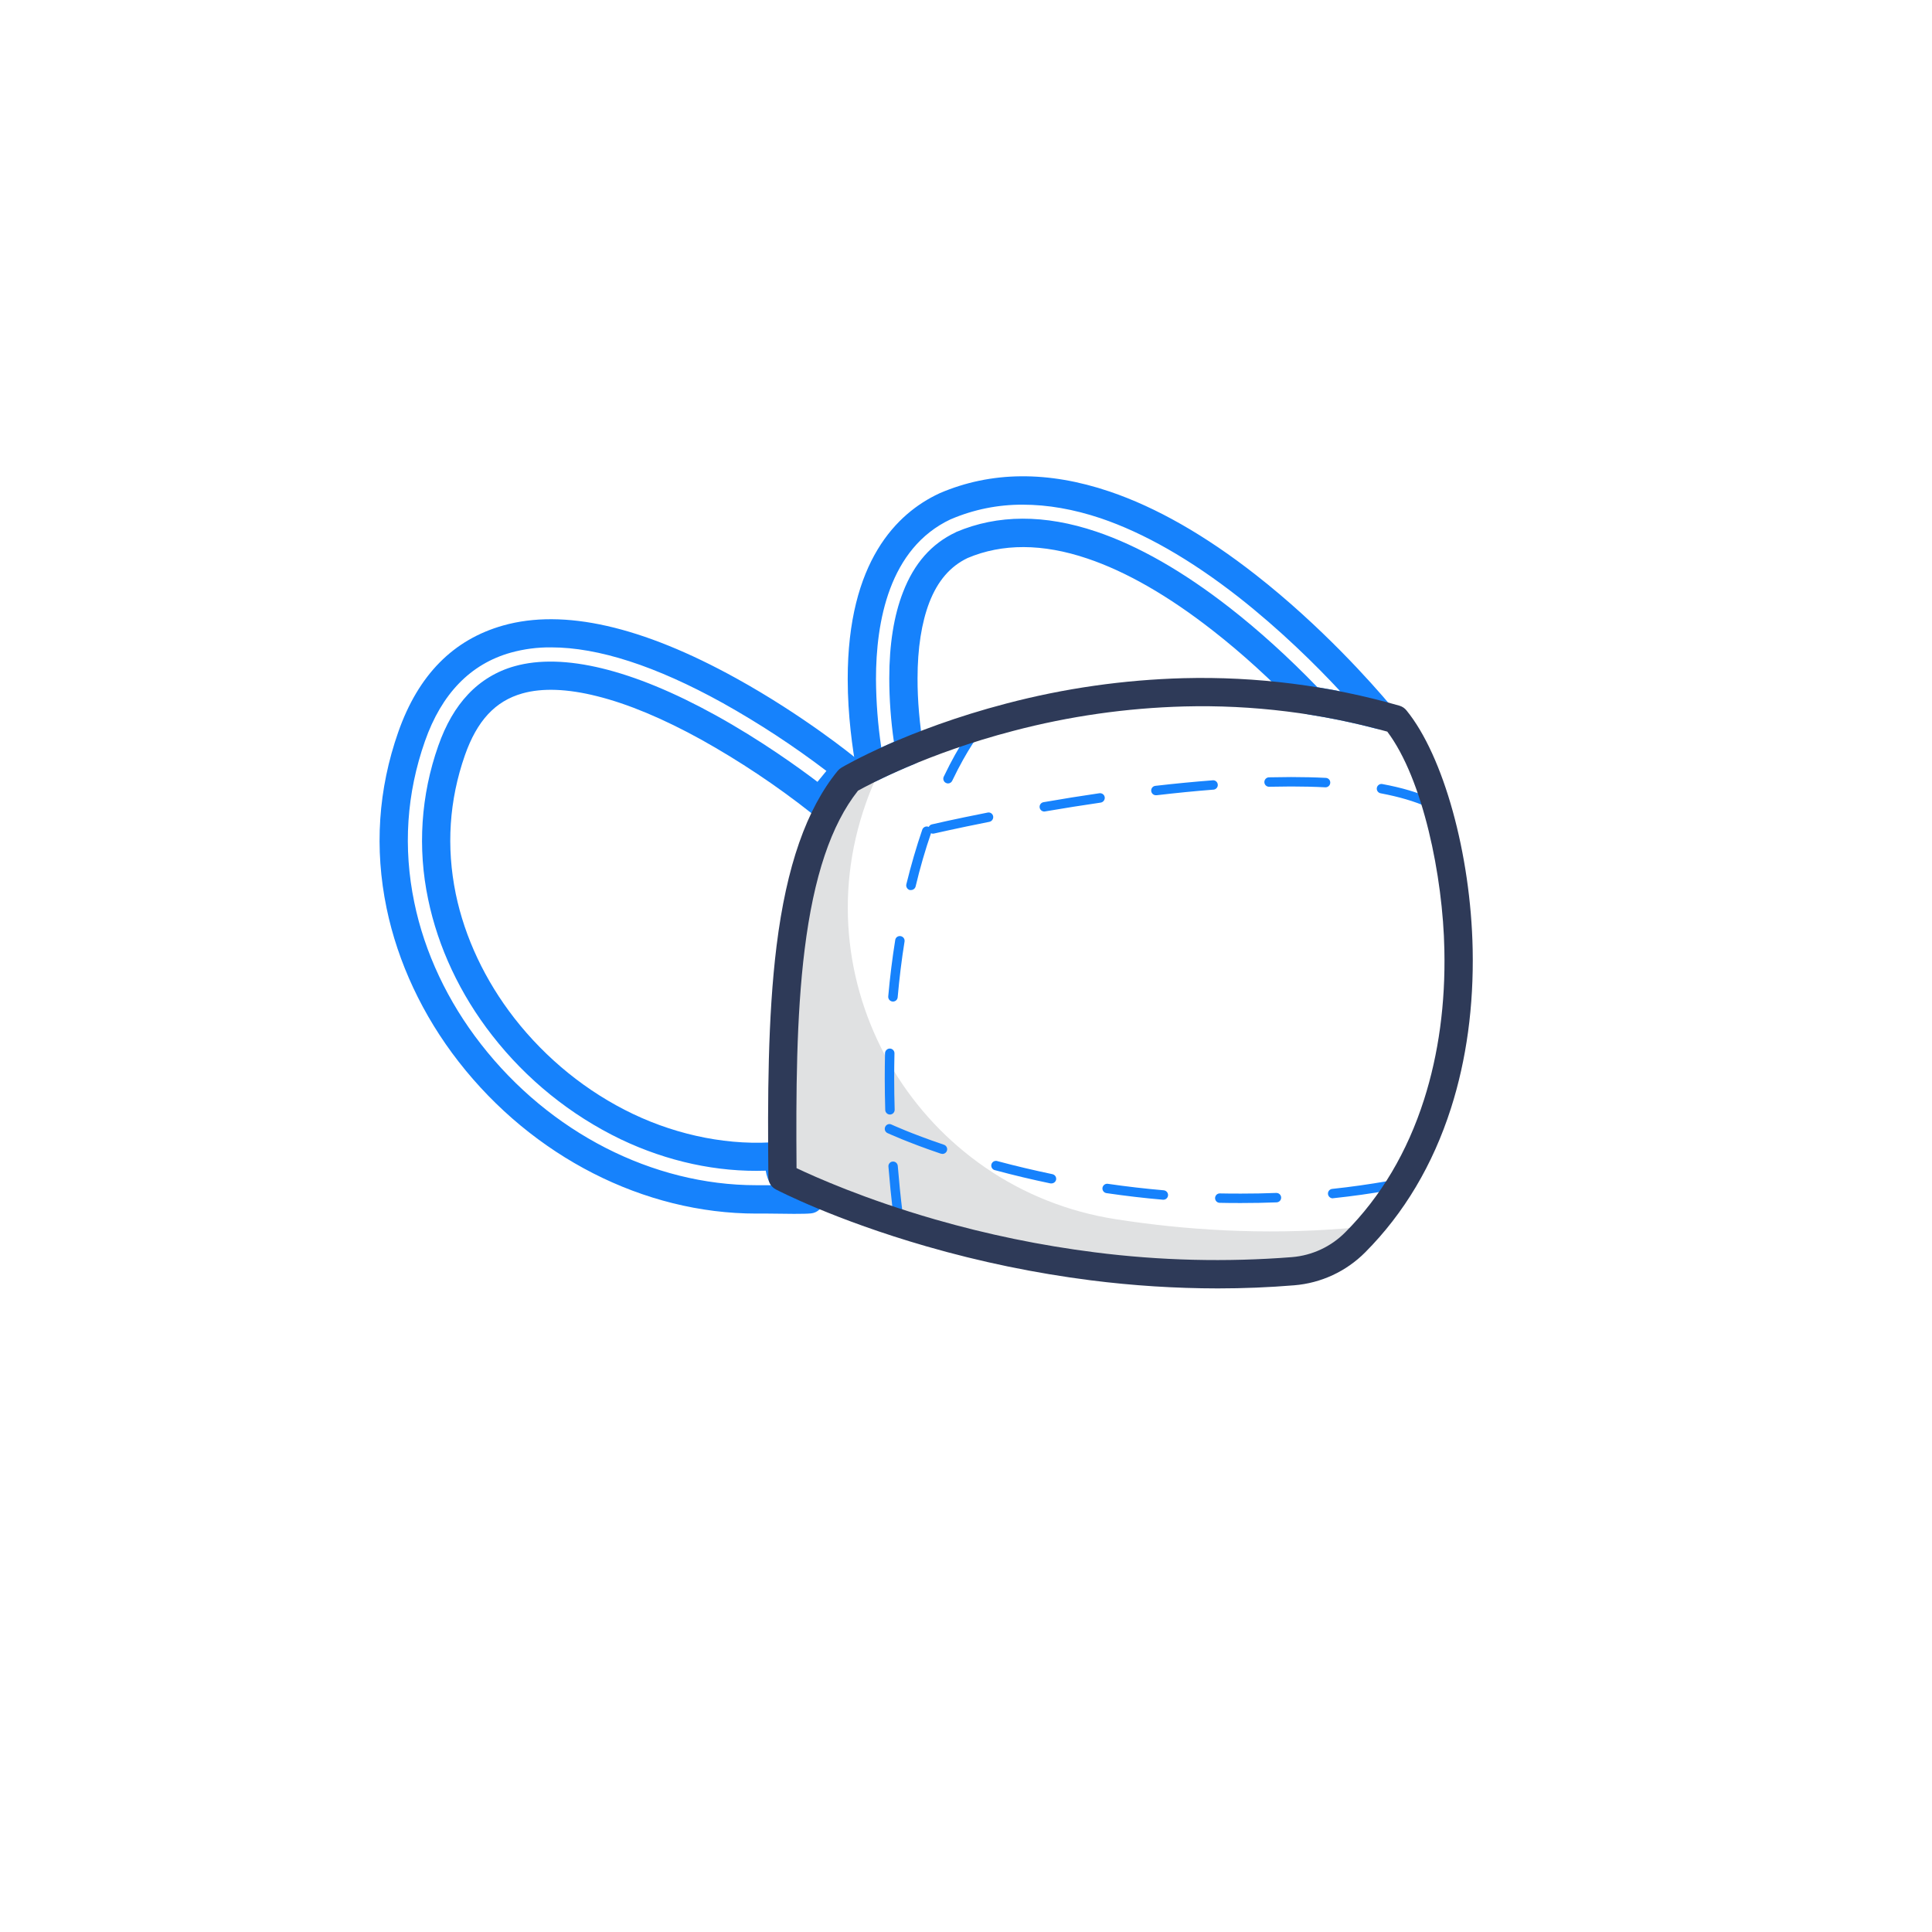
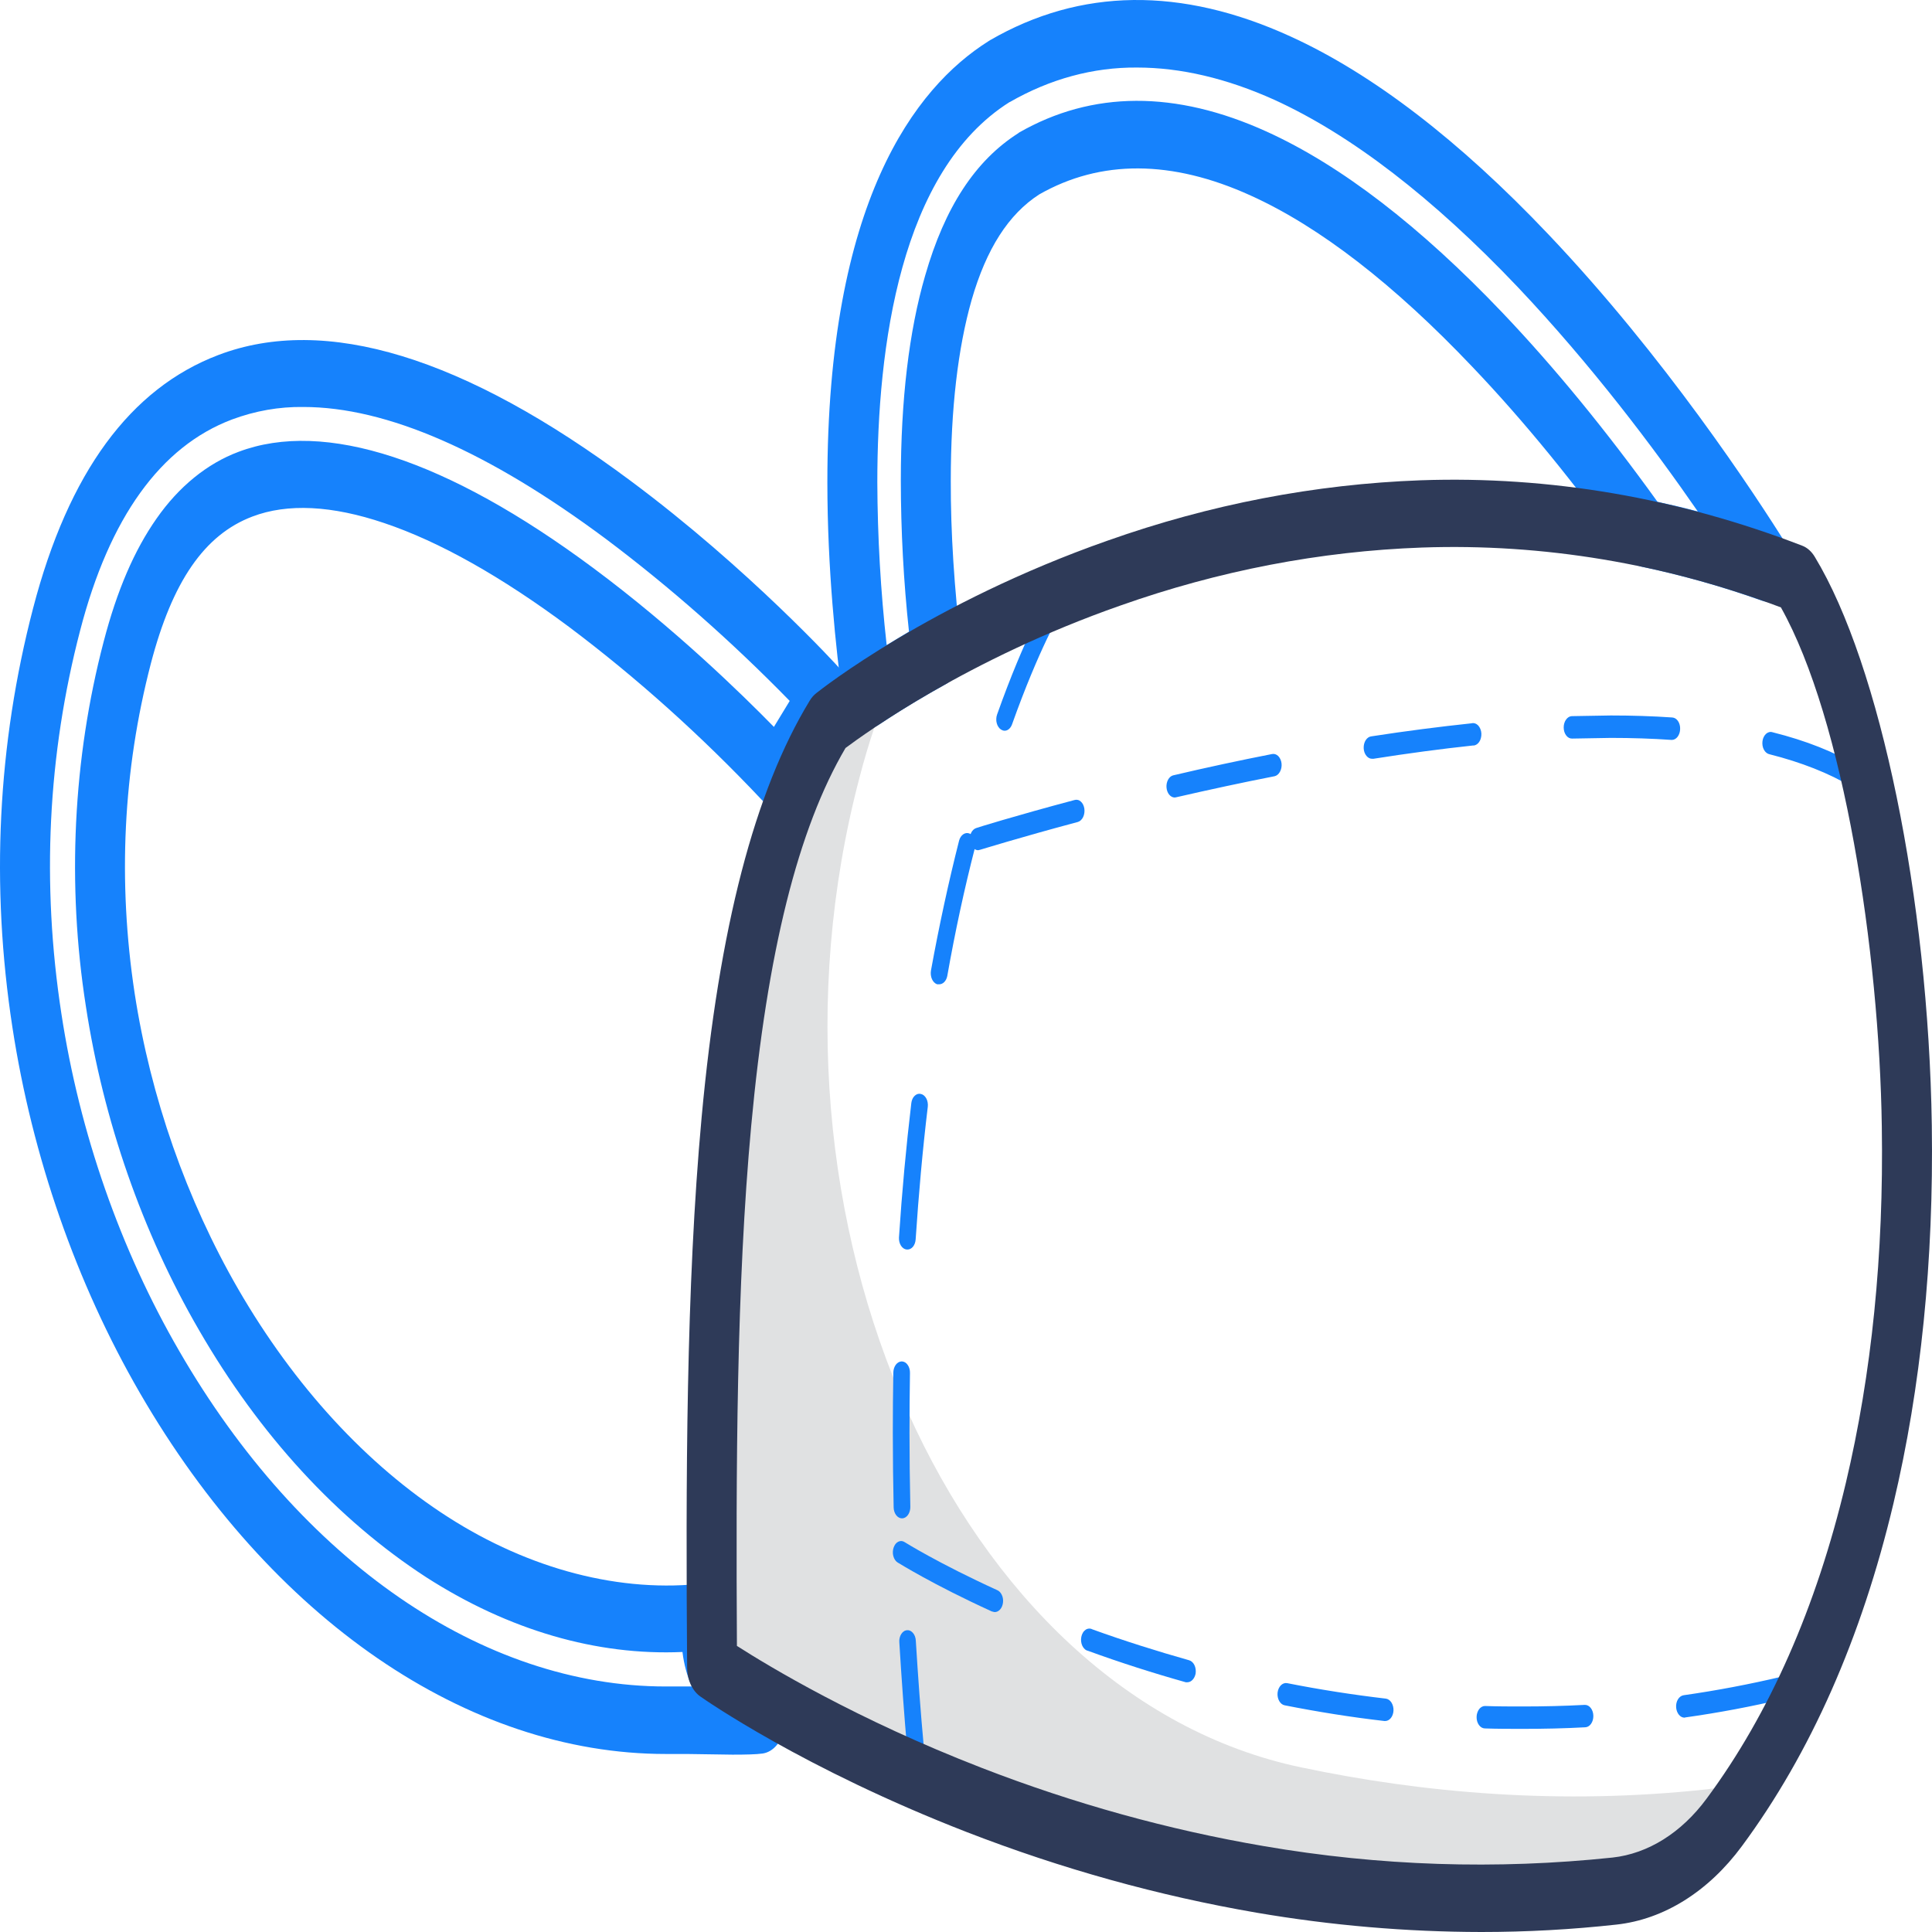
- <svg xmlns="http://www.w3.org/2000/svg" width="76" height="76" viewBox="0 0 76 76" fill="none">
-   <path d="M31.234 47.75L30.218 47.739H29.751C25.336 47.739 20.957 45.507 18.044 41.767C16.627 39.95 15.649 37.859 15.207 35.724C14.722 33.377 14.877 31.045 15.667 28.795C16.457 26.544 17.836 25.158 19.793 24.605C22.173 23.934 25.258 24.635 28.965 26.685C31.59 28.135 33.566 29.74 33.648 29.811C33.704 29.857 33.751 29.913 33.786 29.977C33.821 30.042 33.843 30.112 33.85 30.185C33.858 30.257 33.851 30.331 33.83 30.401C33.809 30.471 33.775 30.536 33.729 30.593L32.672 31.883C32.627 31.94 32.57 31.988 32.506 32.023C32.441 32.057 32.371 32.079 32.298 32.087C32.151 32.101 32.005 32.057 31.89 31.965C30.537 30.899 29.101 29.942 27.597 29.102C26.088 28.268 24.706 27.69 23.486 27.386C22.322 27.093 21.328 27.056 20.546 27.278C19.482 27.579 18.766 28.35 18.288 29.71C17.669 31.479 17.55 33.31 17.928 35.16C18.284 36.88 19.081 38.571 20.235 40.054C21.484 41.655 23.096 42.96 24.902 43.821C26.707 44.681 28.747 45.088 30.656 44.914C30.745 44.906 30.834 44.92 30.917 44.954C30.999 44.989 31.072 45.042 31.13 45.11C31.187 45.179 31.227 45.26 31.247 45.347C31.266 45.434 31.265 45.525 31.241 45.611C31.164 45.9 31.175 46.201 32.109 46.686C32.215 46.742 32.3 46.831 32.352 46.939C32.403 47.047 32.418 47.169 32.395 47.286C32.372 47.404 32.311 47.511 32.222 47.591C32.133 47.671 32.021 47.721 31.901 47.732C31.764 47.746 31.531 47.75 31.234 47.75ZM21.684 25.466C21.147 25.46 20.611 25.53 20.094 25.673C18.507 26.118 17.369 27.293 16.716 29.158C15.993 31.216 15.852 33.347 16.297 35.498C16.701 37.466 17.61 39.398 18.922 41.077C21.625 44.551 25.673 46.623 29.751 46.623H30.329C30.225 46.448 30.154 46.254 30.122 46.052C28.213 46.115 26.255 45.693 24.42 44.818C22.441 43.863 20.709 42.463 19.36 40.729C18.099 39.116 17.232 37.262 16.842 35.375C16.419 33.366 16.556 31.28 17.239 29.343C17.536 28.498 17.921 27.834 18.414 27.312C18.911 26.783 19.543 26.401 20.242 26.207C22.155 25.669 24.884 26.333 28.135 28.127C29.936 29.121 31.445 30.215 32.157 30.756L32.509 30.326C31.213 29.34 29.849 28.447 28.428 27.653C25.796 26.196 23.534 25.466 21.684 25.466Z" fill="#1682FC" />
-   <path d="M34.241 30.778C34.153 30.779 34.067 30.758 33.989 30.719C33.912 30.68 33.845 30.624 33.794 30.555C33.742 30.486 33.708 30.407 33.692 30.322C33.536 29.466 33.347 28.142 33.347 26.715C33.344 22.077 35.294 20.186 36.929 19.419L36.969 19.4C38.979 18.537 41.225 18.514 43.654 19.337C45.481 19.956 47.413 21.058 49.396 22.611C51.98 24.631 53.982 26.893 54.72 27.771C54.797 27.862 54.842 27.974 54.851 28.093C54.859 28.211 54.829 28.328 54.766 28.428C54.703 28.529 54.609 28.606 54.499 28.649C54.389 28.692 54.267 28.699 54.153 28.669C53.269 28.434 52.373 28.246 51.469 28.105C51.349 28.087 51.238 28.03 51.154 27.942C50.008 26.748 48.848 25.692 47.695 24.794C45.96 23.438 44.302 22.485 42.771 21.97C41.014 21.376 39.427 21.373 38.063 21.951C37.381 22.277 36.888 22.848 36.558 23.697C36.254 24.491 36.094 25.495 36.094 26.685C36.091 27.542 36.172 28.468 36.328 29.44C36.348 29.564 36.326 29.691 36.265 29.801C36.203 29.911 36.107 29.996 35.991 30.044C35.461 30.263 34.956 30.489 34.485 30.723C34.409 30.759 34.325 30.778 34.241 30.778ZM40.239 19.853C39.266 19.847 38.302 20.041 37.407 20.424H37.403C34.967 21.566 34.459 24.472 34.459 26.711C34.464 27.612 34.533 28.512 34.667 29.403L35.164 29.18C35.044 28.352 34.983 27.515 34.982 26.678C34.982 25.351 35.164 24.212 35.523 23.293C35.961 22.162 36.639 21.391 37.596 20.939L37.614 20.928C39.242 20.235 41.096 20.227 43.127 20.913C44.777 21.469 46.542 22.477 48.38 23.912C49.53 24.809 50.686 25.858 51.825 27.034C52.125 27.082 52.425 27.134 52.722 27.193C51.754 26.151 50.353 24.769 48.714 23.482C46.827 22.007 45.003 20.965 43.298 20.387C42.234 20.031 41.211 19.853 40.239 19.853Z" fill="#1682FC" />
-   <path d="M52.952 48.321C49.674 48.588 46.605 48.384 43.898 47.962C36.232 46.772 31.468 38.908 34.063 31.594C34.26 31.026 34.51 30.477 34.808 29.955C33.889 30.374 33.384 30.674 33.384 30.674C30.823 33.8 30.723 39.95 30.782 46.297C30.782 46.297 39.598 50.916 50.868 50.008C51.792 49.932 52.658 49.528 53.311 48.87C53.567 48.61 53.812 48.343 54.042 48.069C53.693 48.206 53.325 48.291 52.952 48.321Z" fill="#E0E1E2" />
-   <path d="M35.312 47.858C35.267 47.857 35.223 47.84 35.189 47.811C35.155 47.781 35.133 47.739 35.127 47.695C35.056 47.09 34.997 46.486 34.949 45.893C34.946 45.869 34.949 45.844 34.956 45.821C34.963 45.798 34.974 45.776 34.99 45.758C35.005 45.739 35.025 45.724 35.046 45.712C35.068 45.701 35.091 45.694 35.116 45.693C35.14 45.691 35.164 45.693 35.188 45.701C35.211 45.708 35.233 45.72 35.251 45.736C35.27 45.752 35.285 45.772 35.296 45.793C35.307 45.815 35.314 45.839 35.316 45.863C35.364 46.449 35.423 47.053 35.498 47.65C35.503 47.699 35.489 47.748 35.458 47.787C35.428 47.826 35.383 47.851 35.334 47.858H35.312ZM35.008 43.843C34.96 43.843 34.914 43.824 34.88 43.791C34.845 43.758 34.825 43.713 34.823 43.665C34.812 43.249 34.804 42.834 34.804 42.43C34.804 42.096 34.808 41.759 34.815 41.429C34.817 41.381 34.837 41.335 34.872 41.302C34.906 41.268 34.952 41.248 35.001 41.248H35.008C35.032 41.248 35.056 41.254 35.078 41.264C35.101 41.275 35.12 41.289 35.137 41.307C35.154 41.325 35.166 41.346 35.175 41.369C35.183 41.392 35.187 41.416 35.186 41.44C35.179 41.763 35.175 42.096 35.175 42.43C35.175 42.831 35.182 43.242 35.194 43.654C35.194 43.702 35.176 43.749 35.143 43.785C35.11 43.82 35.064 43.841 35.016 43.843H35.008ZM35.127 39.398H35.112C35.087 39.396 35.064 39.389 35.042 39.378C35.02 39.367 35.001 39.352 34.985 39.333C34.969 39.314 34.957 39.293 34.95 39.27C34.942 39.246 34.939 39.222 34.941 39.197C35.008 38.441 35.101 37.696 35.216 36.977C35.219 36.953 35.228 36.93 35.24 36.909C35.253 36.888 35.27 36.87 35.289 36.856C35.309 36.842 35.331 36.832 35.355 36.827C35.379 36.821 35.403 36.821 35.427 36.825C35.451 36.828 35.474 36.837 35.495 36.849C35.516 36.862 35.534 36.879 35.549 36.898C35.563 36.918 35.574 36.94 35.58 36.964C35.585 36.987 35.586 37.012 35.583 37.036C35.468 37.744 35.379 38.486 35.312 39.231C35.308 39.277 35.287 39.32 35.253 39.351C35.218 39.382 35.173 39.399 35.127 39.398ZM35.835 35.012H35.79C35.742 35 35.701 34.969 35.676 34.927C35.65 34.885 35.642 34.834 35.653 34.786C35.835 34.044 36.046 33.318 36.28 32.636C36.297 32.589 36.331 32.551 36.375 32.53C36.419 32.508 36.47 32.505 36.517 32.521C36.563 32.537 36.601 32.57 36.622 32.614C36.644 32.657 36.647 32.708 36.632 32.754C36.398 33.429 36.191 34.141 36.017 34.875C36.006 34.914 35.982 34.95 35.949 34.974C35.916 34.999 35.876 35.013 35.835 35.012ZM37.292 30.819C37.265 30.818 37.238 30.812 37.214 30.8C37.192 30.79 37.172 30.775 37.155 30.757C37.139 30.739 37.126 30.718 37.118 30.695C37.109 30.672 37.106 30.647 37.107 30.623C37.108 30.598 37.114 30.574 37.125 30.552C37.748 29.247 38.252 28.624 38.274 28.598C38.289 28.579 38.308 28.563 38.33 28.552C38.351 28.54 38.374 28.533 38.398 28.53C38.423 28.528 38.447 28.53 38.47 28.538C38.494 28.545 38.515 28.557 38.534 28.572C38.553 28.587 38.569 28.606 38.58 28.628C38.592 28.649 38.599 28.672 38.602 28.697C38.604 28.721 38.602 28.745 38.594 28.768C38.587 28.792 38.575 28.813 38.56 28.832C38.552 28.843 38.059 29.458 37.459 30.711C37.444 30.744 37.421 30.771 37.391 30.79C37.362 30.809 37.327 30.819 37.292 30.819Z" fill="#1682FC" />
-   <path d="M36.702 32.795C36.661 32.794 36.621 32.78 36.588 32.754C36.556 32.727 36.534 32.691 36.525 32.65C36.518 32.627 36.517 32.602 36.521 32.578C36.525 32.554 36.533 32.531 36.546 32.51C36.559 32.489 36.575 32.471 36.595 32.457C36.615 32.443 36.638 32.433 36.662 32.428C36.669 32.424 37.518 32.228 38.849 31.965C38.873 31.959 38.898 31.959 38.922 31.963C38.946 31.967 38.969 31.977 38.989 31.99C39.01 32.004 39.027 32.021 39.041 32.042C39.054 32.062 39.063 32.085 39.068 32.109C39.077 32.157 39.066 32.207 39.039 32.248C39.013 32.288 38.971 32.317 38.923 32.328C37.596 32.591 36.754 32.788 36.747 32.788L36.702 32.795ZM41.077 31.924C41.031 31.923 40.988 31.905 40.954 31.874C40.921 31.843 40.9 31.801 40.896 31.755C40.892 31.71 40.904 31.664 40.932 31.628C40.959 31.591 40.999 31.566 41.044 31.557C41.789 31.427 42.53 31.308 43.246 31.204C43.27 31.201 43.294 31.202 43.318 31.208C43.342 31.214 43.364 31.224 43.384 31.238C43.403 31.253 43.42 31.271 43.433 31.292C43.445 31.313 43.453 31.336 43.457 31.36C43.464 31.409 43.451 31.458 43.422 31.497C43.393 31.537 43.35 31.563 43.301 31.572C42.586 31.675 41.848 31.794 41.107 31.92L41.077 31.924ZM56.221 31.764C56.196 31.764 56.17 31.758 56.147 31.746C55.647 31.523 55.031 31.342 54.32 31.208C54.294 31.205 54.27 31.196 54.249 31.183C54.227 31.171 54.208 31.153 54.194 31.133C54.179 31.112 54.168 31.089 54.163 31.064C54.158 31.04 54.157 31.014 54.162 30.989C54.167 30.964 54.177 30.941 54.191 30.92C54.205 30.899 54.224 30.881 54.245 30.868C54.266 30.854 54.29 30.845 54.315 30.841C54.34 30.837 54.365 30.839 54.39 30.845C55.128 30.982 55.773 31.171 56.299 31.408C56.343 31.429 56.377 31.466 56.395 31.512C56.412 31.558 56.411 31.608 56.392 31.653C56.377 31.686 56.354 31.714 56.323 31.734C56.293 31.754 56.258 31.764 56.221 31.764ZM45.481 31.282C45.432 31.285 45.384 31.269 45.347 31.236C45.31 31.203 45.288 31.157 45.285 31.108C45.282 31.059 45.299 31.011 45.331 30.974C45.364 30.937 45.41 30.915 45.459 30.912C46.23 30.823 46.975 30.752 47.684 30.697C47.709 30.692 47.736 30.692 47.761 30.698C47.787 30.703 47.811 30.715 47.831 30.73C47.852 30.746 47.87 30.766 47.882 30.789C47.895 30.812 47.902 30.837 47.904 30.863C47.907 30.89 47.903 30.916 47.895 30.94C47.886 30.965 47.872 30.988 47.854 31.006C47.836 31.025 47.814 31.04 47.79 31.05C47.765 31.06 47.739 31.065 47.713 31.064C47.009 31.119 46.267 31.193 45.504 31.282H45.481ZM52.147 30.971H52.136C51.71 30.949 51.257 30.938 50.786 30.938L49.926 30.949C49.902 30.95 49.877 30.946 49.855 30.937C49.832 30.928 49.811 30.915 49.793 30.898C49.776 30.881 49.761 30.861 49.752 30.838C49.742 30.816 49.737 30.791 49.737 30.767C49.736 30.718 49.754 30.672 49.788 30.636C49.821 30.601 49.867 30.58 49.915 30.578L50.786 30.567C51.261 30.567 51.724 30.578 52.154 30.6C52.179 30.601 52.203 30.607 52.224 30.617C52.246 30.627 52.266 30.642 52.282 30.66C52.298 30.678 52.311 30.699 52.319 30.722C52.327 30.745 52.33 30.769 52.329 30.793C52.327 30.84 52.307 30.885 52.273 30.918C52.239 30.951 52.194 30.97 52.147 30.971Z" fill="#1682FC" />
-   <path d="M48.825 47.324C48.544 47.324 48.262 47.324 47.98 47.316C47.956 47.316 47.932 47.311 47.909 47.301C47.887 47.291 47.867 47.277 47.85 47.26C47.833 47.242 47.82 47.221 47.811 47.199C47.802 47.176 47.798 47.152 47.798 47.127C47.799 47.103 47.804 47.079 47.814 47.057C47.824 47.034 47.838 47.014 47.855 46.997C47.873 46.98 47.894 46.967 47.916 46.958C47.939 46.95 47.963 46.945 47.987 46.946C48.266 46.953 48.547 46.953 48.825 46.953C49.281 46.953 49.745 46.946 50.201 46.927H50.208C50.257 46.926 50.305 46.945 50.34 46.979C50.376 47.013 50.396 47.06 50.397 47.109C50.398 47.158 50.38 47.206 50.346 47.241C50.311 47.276 50.265 47.297 50.215 47.298C49.756 47.316 49.289 47.324 48.825 47.324ZM45.763 47.194H45.748C45.01 47.131 44.262 47.042 43.528 46.935C43.479 46.928 43.435 46.903 43.405 46.864C43.375 46.825 43.362 46.776 43.368 46.727C43.376 46.678 43.402 46.634 43.441 46.604C43.481 46.574 43.53 46.561 43.579 46.568C44.31 46.675 45.051 46.76 45.778 46.823C45.827 46.828 45.872 46.852 45.904 46.889C45.935 46.926 45.952 46.975 45.948 47.024C45.945 47.07 45.923 47.114 45.889 47.145C45.855 47.177 45.81 47.194 45.763 47.194ZM52.425 47.139C52.379 47.138 52.335 47.121 52.301 47.09C52.267 47.059 52.245 47.017 52.24 46.972C52.237 46.947 52.239 46.923 52.246 46.899C52.254 46.876 52.265 46.854 52.281 46.835C52.296 46.816 52.315 46.8 52.337 46.789C52.358 46.777 52.382 46.77 52.407 46.768C53.141 46.69 53.875 46.586 54.594 46.46C54.64 46.456 54.686 46.469 54.723 46.497C54.761 46.525 54.786 46.565 54.794 46.611C54.803 46.657 54.793 46.704 54.769 46.743C54.744 46.783 54.705 46.811 54.661 46.823C53.93 46.953 53.185 47.057 52.444 47.135L52.425 47.139ZM41.362 46.553H41.325C40.595 46.401 39.861 46.227 39.149 46.034C39.123 46.03 39.099 46.02 39.077 46.006C39.056 45.992 39.037 45.973 39.023 45.951C39.009 45.929 39 45.905 38.996 45.879C38.992 45.854 38.993 45.827 39 45.802C39.007 45.777 39.019 45.754 39.035 45.734C39.051 45.714 39.072 45.697 39.095 45.685C39.118 45.674 39.144 45.667 39.169 45.666C39.195 45.664 39.221 45.669 39.246 45.678C39.95 45.867 40.677 46.037 41.4 46.189C41.423 46.194 41.446 46.204 41.466 46.217C41.486 46.231 41.504 46.248 41.517 46.269C41.531 46.289 41.54 46.312 41.544 46.336C41.549 46.36 41.549 46.384 41.544 46.408C41.534 46.449 41.511 46.486 41.478 46.512C41.445 46.538 41.404 46.552 41.362 46.553ZM37.066 45.392L37.006 45.381C35.683 44.933 34.941 44.584 34.912 44.573C34.889 44.563 34.87 44.548 34.853 44.53C34.836 44.512 34.824 44.491 34.815 44.468C34.807 44.444 34.803 44.42 34.805 44.395C34.806 44.371 34.812 44.347 34.823 44.325C34.833 44.303 34.847 44.283 34.865 44.266C34.883 44.25 34.904 44.237 34.926 44.228C34.949 44.22 34.973 44.217 34.998 44.218C35.022 44.219 35.046 44.225 35.067 44.236C35.075 44.239 35.824 44.588 37.125 45.029C37.169 45.042 37.206 45.07 37.23 45.108C37.255 45.146 37.264 45.192 37.257 45.237C37.249 45.282 37.226 45.322 37.191 45.351C37.155 45.38 37.111 45.394 37.066 45.392Z" fill="#1682FC" />
-   <path d="M47.902 50.683C46.231 50.681 44.562 50.574 42.905 50.364C40.721 50.085 38.562 49.639 36.447 49.029C32.821 47.984 30.615 46.838 30.522 46.79C30.433 46.744 30.358 46.675 30.306 46.589C30.253 46.503 30.226 46.405 30.226 46.304C30.196 43.246 30.2 40.024 30.548 37.21C30.938 34.074 31.727 31.82 32.954 30.322C32.996 30.271 33.046 30.229 33.103 30.196C33.203 30.137 35.65 28.702 39.587 27.675C41.864 27.076 44.203 26.742 46.556 26.678C49.426 26.604 52.291 26.969 55.05 27.76C55.16 27.792 55.257 27.857 55.328 27.946C56.785 29.733 57.856 33.599 57.931 37.344C57.975 39.576 57.69 41.678 57.078 43.594C56.366 45.822 55.232 47.728 53.704 49.263C52.958 50.014 51.968 50.474 50.913 50.56C49.919 50.642 48.916 50.683 47.902 50.683ZM31.334 45.952C32.046 46.289 34 47.168 36.784 47.969C38.841 48.561 40.941 48.994 43.064 49.263C45.637 49.591 48.237 49.655 50.824 49.452C51.616 49.387 52.359 49.041 52.918 48.477C54.32 47.072 55.361 45.315 56.018 43.257C56.592 41.459 56.863 39.475 56.818 37.366C56.763 34.467 55.973 30.637 54.572 28.78C51.973 28.054 49.28 27.72 46.583 27.79C44.314 27.851 42.06 28.173 39.865 28.75C36.476 29.633 34.207 30.852 33.751 31.104C32.695 32.439 32.009 34.482 31.653 37.347C31.323 39.991 31.312 43.035 31.334 45.952Z" fill="#2E3A58" />
+ <svg xmlns="http://www.w3.org/2000/svg" width="49" height="49" viewBox="0 0 49 49" fill="none">
+   <path d="M18.576 44.502L17.419 44.485H16.886C11.855 44.485 6.867 41.062 3.546 35.325C1.933 32.538 0.817 29.331 0.315 26.056C-0.239 22.456 -0.061 18.88 0.839 15.428C1.738 11.977 3.31 9.85 5.54 9.003C8.252 7.973 11.767 9.048 15.991 12.193C18.982 14.416 21.233 16.878 21.326 16.986C21.391 17.057 21.444 17.144 21.484 17.242C21.524 17.341 21.549 17.449 21.557 17.56C21.566 17.672 21.558 17.784 21.534 17.892C21.511 17.999 21.471 18.099 21.419 18.186L20.215 20.165C20.163 20.252 20.098 20.325 20.025 20.379C19.952 20.433 19.871 20.466 19.788 20.478C19.621 20.499 19.454 20.432 19.324 20.29C17.782 18.655 16.146 17.188 14.432 15.9C12.713 14.621 11.137 13.734 9.747 13.267C8.421 12.818 7.289 12.761 6.398 13.102C5.185 13.563 4.37 14.746 3.825 16.833C3.12 19.545 2.984 22.354 3.415 25.192C3.821 27.83 4.729 30.423 6.043 32.697C7.466 35.154 9.304 37.156 11.361 38.475C13.418 39.794 15.742 40.419 17.917 40.152C18.018 40.14 18.12 40.161 18.215 40.214C18.309 40.266 18.392 40.348 18.457 40.453C18.523 40.558 18.569 40.682 18.591 40.816C18.613 40.95 18.611 41.089 18.585 41.221C18.496 41.665 18.509 42.125 19.573 42.87C19.694 42.956 19.791 43.092 19.849 43.258C19.908 43.423 19.925 43.61 19.899 43.791C19.872 43.971 19.803 44.135 19.702 44.258C19.601 44.381 19.472 44.456 19.337 44.474C19.18 44.496 18.914 44.502 18.576 44.502ZM7.694 10.322C7.082 10.313 6.472 10.42 5.882 10.64C4.074 11.323 2.777 13.125 2.034 15.985C1.21 19.141 1.05 22.411 1.557 25.709C2.017 28.728 3.052 31.691 4.547 34.267C7.627 39.595 12.24 42.773 16.886 42.773H17.545C17.426 42.504 17.346 42.207 17.309 41.898C15.133 41.995 12.903 41.346 10.812 40.004C8.557 38.54 6.583 36.393 5.046 33.732C3.61 31.259 2.621 28.416 2.178 25.521C1.695 22.44 1.851 19.239 2.63 16.27C2.968 14.973 3.407 13.955 3.969 13.154C4.534 12.342 5.255 11.756 6.051 11.459C8.231 10.635 11.34 11.652 15.045 14.405C17.098 15.929 18.817 17.606 19.628 18.436L20.029 17.777C18.552 16.265 16.998 14.895 15.378 13.677C12.379 11.442 9.802 10.322 7.694 10.322Z" fill="#1682FC" />
+   <path d="M22.002 18.47C21.902 18.471 21.804 18.44 21.715 18.379C21.627 18.32 21.551 18.234 21.493 18.129C21.434 18.023 21.394 17.901 21.377 17.771C21.2 16.457 20.984 14.427 20.984 12.238C20.98 5.125 23.202 2.225 25.065 1.048L25.111 1.019C27.401 -0.306 29.96 -0.34 32.727 0.923C34.81 1.872 37.011 3.561 39.271 5.944C42.215 9.043 44.496 12.511 45.337 13.859C45.424 13.997 45.476 14.17 45.486 14.351C45.495 14.532 45.461 14.713 45.389 14.867C45.317 15.02 45.21 15.139 45.085 15.205C44.959 15.271 44.821 15.282 44.69 15.235C43.683 14.876 42.662 14.587 41.632 14.371C41.495 14.343 41.369 14.255 41.273 14.12C39.968 12.289 38.646 10.669 37.332 9.293C35.355 7.212 33.467 5.75 31.722 4.96C29.72 4.05 27.912 4.044 26.357 4.931C25.58 5.432 25.018 6.307 24.642 7.61C24.296 8.826 24.114 10.367 24.114 12.193C24.11 13.506 24.203 14.928 24.38 16.418C24.404 16.608 24.378 16.803 24.308 16.971C24.238 17.14 24.128 17.271 23.996 17.345C23.392 17.68 22.817 18.027 22.281 18.385C22.194 18.441 22.099 18.47 22.002 18.47ZM28.837 1.713C27.728 1.704 26.629 2.002 25.61 2.589H25.605C22.83 4.34 22.251 8.798 22.251 12.232C22.256 13.614 22.335 14.994 22.488 16.361L23.054 16.02C22.917 14.748 22.848 13.466 22.847 12.181C22.847 10.146 23.054 8.4 23.464 6.99C23.962 5.255 24.735 4.073 25.825 3.379L25.846 3.362C27.701 2.299 29.813 2.287 32.128 3.339C34.007 4.192 36.018 5.739 38.113 7.939C39.423 9.315 40.741 10.925 42.038 12.727C42.38 12.801 42.722 12.881 43.06 12.972C41.957 11.374 40.361 9.253 38.493 7.28C36.343 5.017 34.265 3.419 32.322 2.532C31.11 1.986 29.944 1.713 28.837 1.713Z" fill="#1682FC" />
+   <path d="M43.322 45.378C39.587 45.787 36.09 45.475 33.006 44.826C24.27 43.001 18.842 30.94 21.799 19.721C22.024 18.85 22.308 18.009 22.648 17.208C21.601 17.851 21.026 18.311 21.026 18.311C18.107 23.105 17.993 32.538 18.061 42.273C18.061 42.273 28.106 49.358 40.948 47.965C42 47.848 42.987 47.229 43.731 46.219C44.023 45.821 44.302 45.412 44.564 44.991C44.166 45.202 43.748 45.332 43.322 45.378Z" fill="#E0E1E2" />
+   <path d="M23.223 44.667C23.171 44.666 23.121 44.641 23.083 44.595C23.044 44.549 23.019 44.486 23.012 44.417C22.931 43.49 22.864 42.563 22.809 41.653C22.806 41.616 22.808 41.579 22.817 41.543C22.825 41.508 22.838 41.474 22.856 41.446C22.873 41.417 22.895 41.394 22.92 41.377C22.944 41.359 22.971 41.349 22.999 41.346C23.027 41.343 23.055 41.347 23.081 41.359C23.108 41.37 23.132 41.389 23.153 41.413C23.175 41.438 23.192 41.467 23.205 41.501C23.217 41.534 23.225 41.571 23.227 41.608C23.282 42.506 23.349 43.433 23.434 44.349C23.44 44.424 23.424 44.499 23.389 44.559C23.354 44.618 23.304 44.657 23.248 44.667H23.223ZM22.876 38.509C22.822 38.509 22.769 38.48 22.73 38.43C22.691 38.379 22.667 38.309 22.665 38.236C22.652 37.599 22.644 36.962 22.644 36.342C22.644 35.831 22.648 35.313 22.657 34.807C22.659 34.733 22.682 34.663 22.721 34.611C22.761 34.559 22.813 34.53 22.868 34.529H22.876C22.904 34.53 22.931 34.539 22.957 34.554C22.982 34.57 23.005 34.592 23.023 34.62C23.042 34.647 23.057 34.679 23.066 34.714C23.076 34.749 23.08 34.787 23.079 34.824C23.071 35.319 23.067 35.831 23.067 36.342C23.067 36.956 23.075 37.588 23.088 38.219C23.089 38.293 23.068 38.365 23.03 38.42C22.992 38.474 22.94 38.506 22.885 38.509H22.876ZM23.012 31.691H22.995C22.967 31.688 22.94 31.678 22.915 31.661C22.89 31.644 22.868 31.62 22.85 31.592C22.832 31.563 22.818 31.53 22.81 31.495C22.801 31.459 22.798 31.421 22.8 31.384C22.876 30.224 22.982 29.081 23.113 27.978C23.117 27.941 23.127 27.906 23.141 27.874C23.155 27.842 23.174 27.815 23.197 27.793C23.219 27.771 23.245 27.756 23.272 27.747C23.299 27.739 23.326 27.738 23.354 27.745C23.381 27.75 23.408 27.763 23.431 27.782C23.455 27.802 23.476 27.827 23.492 27.857C23.509 27.887 23.521 27.922 23.527 27.958C23.534 27.994 23.535 28.032 23.531 28.069C23.4 29.155 23.299 30.292 23.223 31.435C23.218 31.506 23.194 31.572 23.155 31.62C23.116 31.667 23.064 31.693 23.012 31.691ZM23.818 24.964H23.768C23.713 24.945 23.666 24.898 23.637 24.834C23.608 24.769 23.599 24.691 23.611 24.617C23.818 23.48 24.059 22.366 24.325 21.319C24.344 21.248 24.383 21.19 24.434 21.157C24.484 21.124 24.542 21.119 24.596 21.143C24.648 21.168 24.691 21.219 24.716 21.286C24.74 21.353 24.744 21.43 24.727 21.501C24.46 22.536 24.224 23.628 24.025 24.754C24.013 24.815 23.986 24.869 23.949 24.907C23.911 24.945 23.865 24.965 23.818 24.964ZM25.479 18.533C25.448 18.532 25.418 18.522 25.39 18.505C25.364 18.489 25.342 18.466 25.323 18.438C25.304 18.411 25.289 18.378 25.28 18.343C25.27 18.307 25.266 18.27 25.268 18.232C25.269 18.194 25.276 18.157 25.288 18.123C25.998 16.122 26.573 15.167 26.598 15.127C26.615 15.098 26.637 15.073 26.661 15.056C26.685 15.038 26.712 15.027 26.739 15.023C26.767 15.019 26.795 15.023 26.821 15.034C26.848 15.045 26.872 15.063 26.894 15.087C26.915 15.11 26.933 15.139 26.947 15.172C26.96 15.204 26.968 15.241 26.971 15.278C26.974 15.315 26.971 15.352 26.963 15.388C26.954 15.424 26.941 15.457 26.923 15.485C26.915 15.502 26.353 16.446 25.669 18.368C25.652 18.417 25.625 18.459 25.592 18.488C25.558 18.518 25.519 18.533 25.479 18.533Z" fill="#1682FC" />
+   <path d="M24.807 21.564C24.759 21.563 24.714 21.54 24.677 21.5C24.64 21.46 24.614 21.404 24.604 21.342C24.597 21.306 24.596 21.268 24.6 21.231C24.604 21.194 24.614 21.159 24.628 21.127C24.643 21.095 24.662 21.067 24.685 21.046C24.708 21.024 24.733 21.009 24.76 21.001C24.769 20.995 25.736 20.694 27.253 20.29C27.28 20.282 27.308 20.281 27.336 20.288C27.363 20.294 27.389 20.309 27.412 20.329C27.436 20.35 27.456 20.377 27.471 20.408C27.486 20.44 27.497 20.475 27.502 20.512C27.512 20.585 27.5 20.662 27.47 20.724C27.439 20.787 27.392 20.831 27.337 20.847C25.825 21.251 24.866 21.552 24.858 21.552L24.807 21.564ZM29.791 20.227C29.739 20.226 29.69 20.199 29.651 20.151C29.613 20.104 29.59 20.039 29.585 19.969C29.58 19.899 29.595 19.829 29.626 19.773C29.657 19.717 29.702 19.678 29.753 19.665C30.602 19.465 31.447 19.284 32.263 19.124C32.29 19.119 32.318 19.12 32.345 19.129C32.372 19.138 32.398 19.154 32.42 19.176C32.442 19.199 32.461 19.227 32.475 19.259C32.49 19.291 32.499 19.326 32.503 19.363C32.511 19.438 32.496 19.513 32.463 19.573C32.43 19.634 32.381 19.675 32.326 19.687C31.511 19.846 30.67 20.028 29.825 20.222L29.791 20.227ZM47.047 19.983C47.018 19.982 46.989 19.972 46.963 19.954C46.393 19.613 45.691 19.335 44.88 19.13C44.852 19.125 44.825 19.112 44.8 19.092C44.775 19.072 44.754 19.046 44.737 19.014C44.72 18.983 44.708 18.947 44.702 18.909C44.696 18.871 44.696 18.832 44.701 18.794C44.706 18.756 44.718 18.72 44.734 18.688C44.75 18.656 44.771 18.629 44.795 18.608C44.82 18.587 44.847 18.573 44.875 18.567C44.904 18.561 44.933 18.563 44.961 18.573C45.801 18.783 46.536 19.073 47.136 19.437C47.186 19.469 47.225 19.526 47.245 19.596C47.265 19.666 47.264 19.744 47.242 19.812C47.225 19.863 47.198 19.906 47.164 19.937C47.129 19.967 47.089 19.983 47.047 19.983ZM34.81 19.244C34.754 19.248 34.699 19.223 34.657 19.172C34.615 19.122 34.589 19.052 34.586 18.976C34.583 18.901 34.602 18.827 34.639 18.77C34.676 18.714 34.728 18.68 34.785 18.675C35.663 18.539 36.512 18.431 37.319 18.345C37.348 18.337 37.378 18.338 37.407 18.347C37.437 18.356 37.464 18.373 37.488 18.397C37.511 18.421 37.531 18.452 37.545 18.487C37.56 18.522 37.569 18.561 37.571 18.601C37.573 18.641 37.569 18.681 37.559 18.719C37.55 18.757 37.534 18.792 37.513 18.821C37.492 18.85 37.468 18.872 37.44 18.887C37.412 18.903 37.383 18.91 37.353 18.908C36.55 18.994 35.705 19.107 34.835 19.244H34.81ZM42.405 18.766H42.392C41.907 18.732 41.391 18.715 40.855 18.715L39.875 18.732C39.847 18.733 39.819 18.727 39.793 18.714C39.767 18.701 39.743 18.68 39.723 18.654C39.703 18.628 39.687 18.597 39.676 18.563C39.665 18.528 39.659 18.491 39.659 18.453C39.658 18.379 39.679 18.307 39.717 18.253C39.755 18.198 39.807 18.166 39.862 18.163L40.855 18.146C41.395 18.146 41.923 18.163 42.413 18.197C42.441 18.199 42.468 18.208 42.493 18.223C42.518 18.239 42.541 18.262 42.559 18.289C42.578 18.317 42.592 18.349 42.601 18.384C42.61 18.419 42.614 18.456 42.612 18.493C42.61 18.566 42.587 18.634 42.549 18.685C42.51 18.736 42.459 18.765 42.405 18.766Z" fill="#1682FC" />
+   <path d="M38.62 43.848C38.299 43.848 37.978 43.848 37.657 43.837C37.629 43.836 37.602 43.828 37.576 43.813C37.551 43.798 37.528 43.776 37.509 43.75C37.49 43.723 37.474 43.691 37.464 43.656C37.454 43.621 37.449 43.584 37.45 43.547C37.45 43.51 37.456 43.473 37.468 43.438C37.479 43.404 37.495 43.373 37.515 43.347C37.535 43.322 37.558 43.301 37.584 43.288C37.61 43.274 37.638 43.267 37.665 43.268C37.982 43.28 38.303 43.28 38.62 43.28C39.14 43.28 39.668 43.268 40.187 43.24H40.196C40.252 43.238 40.306 43.267 40.346 43.319C40.387 43.371 40.41 43.443 40.411 43.518C40.412 43.594 40.391 43.667 40.352 43.721C40.313 43.776 40.26 43.807 40.204 43.808C39.68 43.837 39.148 43.848 38.62 43.848ZM35.131 43.649H35.114C34.273 43.553 33.42 43.416 32.584 43.251C32.528 43.241 32.478 43.202 32.444 43.142C32.41 43.083 32.395 43.007 32.402 42.933C32.41 42.858 32.44 42.79 32.485 42.744C32.53 42.699 32.587 42.678 32.643 42.688C33.475 42.853 34.32 42.984 35.148 43.081C35.203 43.088 35.255 43.124 35.291 43.181C35.327 43.239 35.346 43.312 35.342 43.388C35.338 43.459 35.314 43.526 35.275 43.574C35.235 43.623 35.184 43.649 35.131 43.649ZM42.722 43.564C42.669 43.563 42.619 43.537 42.58 43.489C42.542 43.442 42.517 43.378 42.511 43.308C42.508 43.271 42.51 43.233 42.518 43.197C42.526 43.161 42.539 43.127 42.557 43.098C42.575 43.069 42.597 43.045 42.621 43.028C42.646 43.01 42.673 42.999 42.701 42.995C43.537 42.876 44.373 42.717 45.193 42.523C45.246 42.516 45.298 42.536 45.341 42.579C45.383 42.622 45.412 42.685 45.421 42.755C45.431 42.825 45.42 42.897 45.392 42.958C45.364 43.018 45.32 43.062 45.269 43.081C44.437 43.28 43.588 43.439 42.743 43.558L42.722 43.564ZM30.117 42.666H30.074C29.242 42.432 28.406 42.165 27.595 41.869C27.566 41.863 27.538 41.849 27.513 41.827C27.488 41.805 27.467 41.776 27.451 41.743C27.435 41.709 27.424 41.672 27.42 41.632C27.415 41.593 27.417 41.553 27.425 41.514C27.432 41.476 27.446 41.44 27.465 41.409C27.483 41.378 27.507 41.353 27.533 41.335C27.559 41.317 27.588 41.307 27.618 41.305C27.648 41.303 27.677 41.309 27.705 41.324C28.507 41.614 29.335 41.875 30.159 42.108C30.186 42.116 30.212 42.13 30.235 42.151C30.258 42.172 30.278 42.199 30.293 42.23C30.308 42.261 30.319 42.296 30.324 42.333C30.329 42.369 30.329 42.407 30.324 42.444C30.312 42.506 30.286 42.562 30.248 42.602C30.211 42.643 30.165 42.665 30.117 42.666ZM25.221 40.886L25.153 40.869C23.645 40.181 22.8 39.646 22.767 39.629C22.741 39.613 22.718 39.591 22.7 39.563C22.681 39.535 22.666 39.502 22.657 39.467C22.647 39.432 22.643 39.394 22.645 39.356C22.646 39.319 22.653 39.282 22.665 39.248C22.677 39.214 22.693 39.184 22.713 39.158C22.733 39.133 22.757 39.113 22.783 39.101C22.809 39.088 22.837 39.082 22.864 39.084C22.892 39.086 22.919 39.095 22.944 39.112C22.952 39.117 23.806 39.652 25.288 40.328C25.338 40.348 25.381 40.391 25.408 40.45C25.436 40.508 25.447 40.579 25.438 40.647C25.43 40.716 25.403 40.778 25.363 40.822C25.323 40.866 25.272 40.889 25.221 40.886Z" fill="#1682FC" />
+   <path d="M37.568 49C35.664 48.997 33.763 48.834 31.874 48.511C29.386 48.083 26.926 47.399 24.515 46.464C20.384 44.86 17.871 43.103 17.765 43.029C17.663 42.959 17.578 42.852 17.518 42.721C17.458 42.59 17.427 42.438 17.427 42.285C17.393 37.593 17.398 32.652 17.795 28.336C18.238 23.525 19.138 20.068 20.536 17.771C20.583 17.693 20.64 17.628 20.705 17.578C20.819 17.487 23.607 15.286 28.093 13.711C30.688 12.792 33.353 12.279 36.035 12.181C39.305 12.067 42.568 12.627 45.713 13.842C45.837 13.89 45.948 13.989 46.029 14.126C47.69 16.867 48.91 22.798 48.995 28.541C49.045 31.964 48.72 35.188 48.023 38.128C47.212 41.545 45.92 44.468 44.179 46.822C43.329 47.974 42.201 48.68 40.998 48.812C39.866 48.937 38.723 49 37.568 49ZM18.69 41.744C19.501 42.262 21.727 43.609 24.9 44.838C27.244 45.746 29.636 46.409 32.056 46.822C34.988 47.326 37.95 47.423 40.897 47.112C41.8 47.013 42.646 46.482 43.284 45.617C44.88 43.462 46.067 40.766 46.815 37.61C47.47 34.852 47.778 31.81 47.727 28.575C47.664 24.128 46.764 18.254 45.168 15.405C42.206 14.292 39.138 13.78 36.064 13.887C33.479 13.98 30.911 14.475 28.41 15.36C24.549 16.713 21.964 18.584 21.444 18.971C20.24 21.018 19.459 24.151 19.053 28.546C18.677 32.601 18.665 37.269 18.69 41.744Z" fill="#2E3A58" />
</svg>
